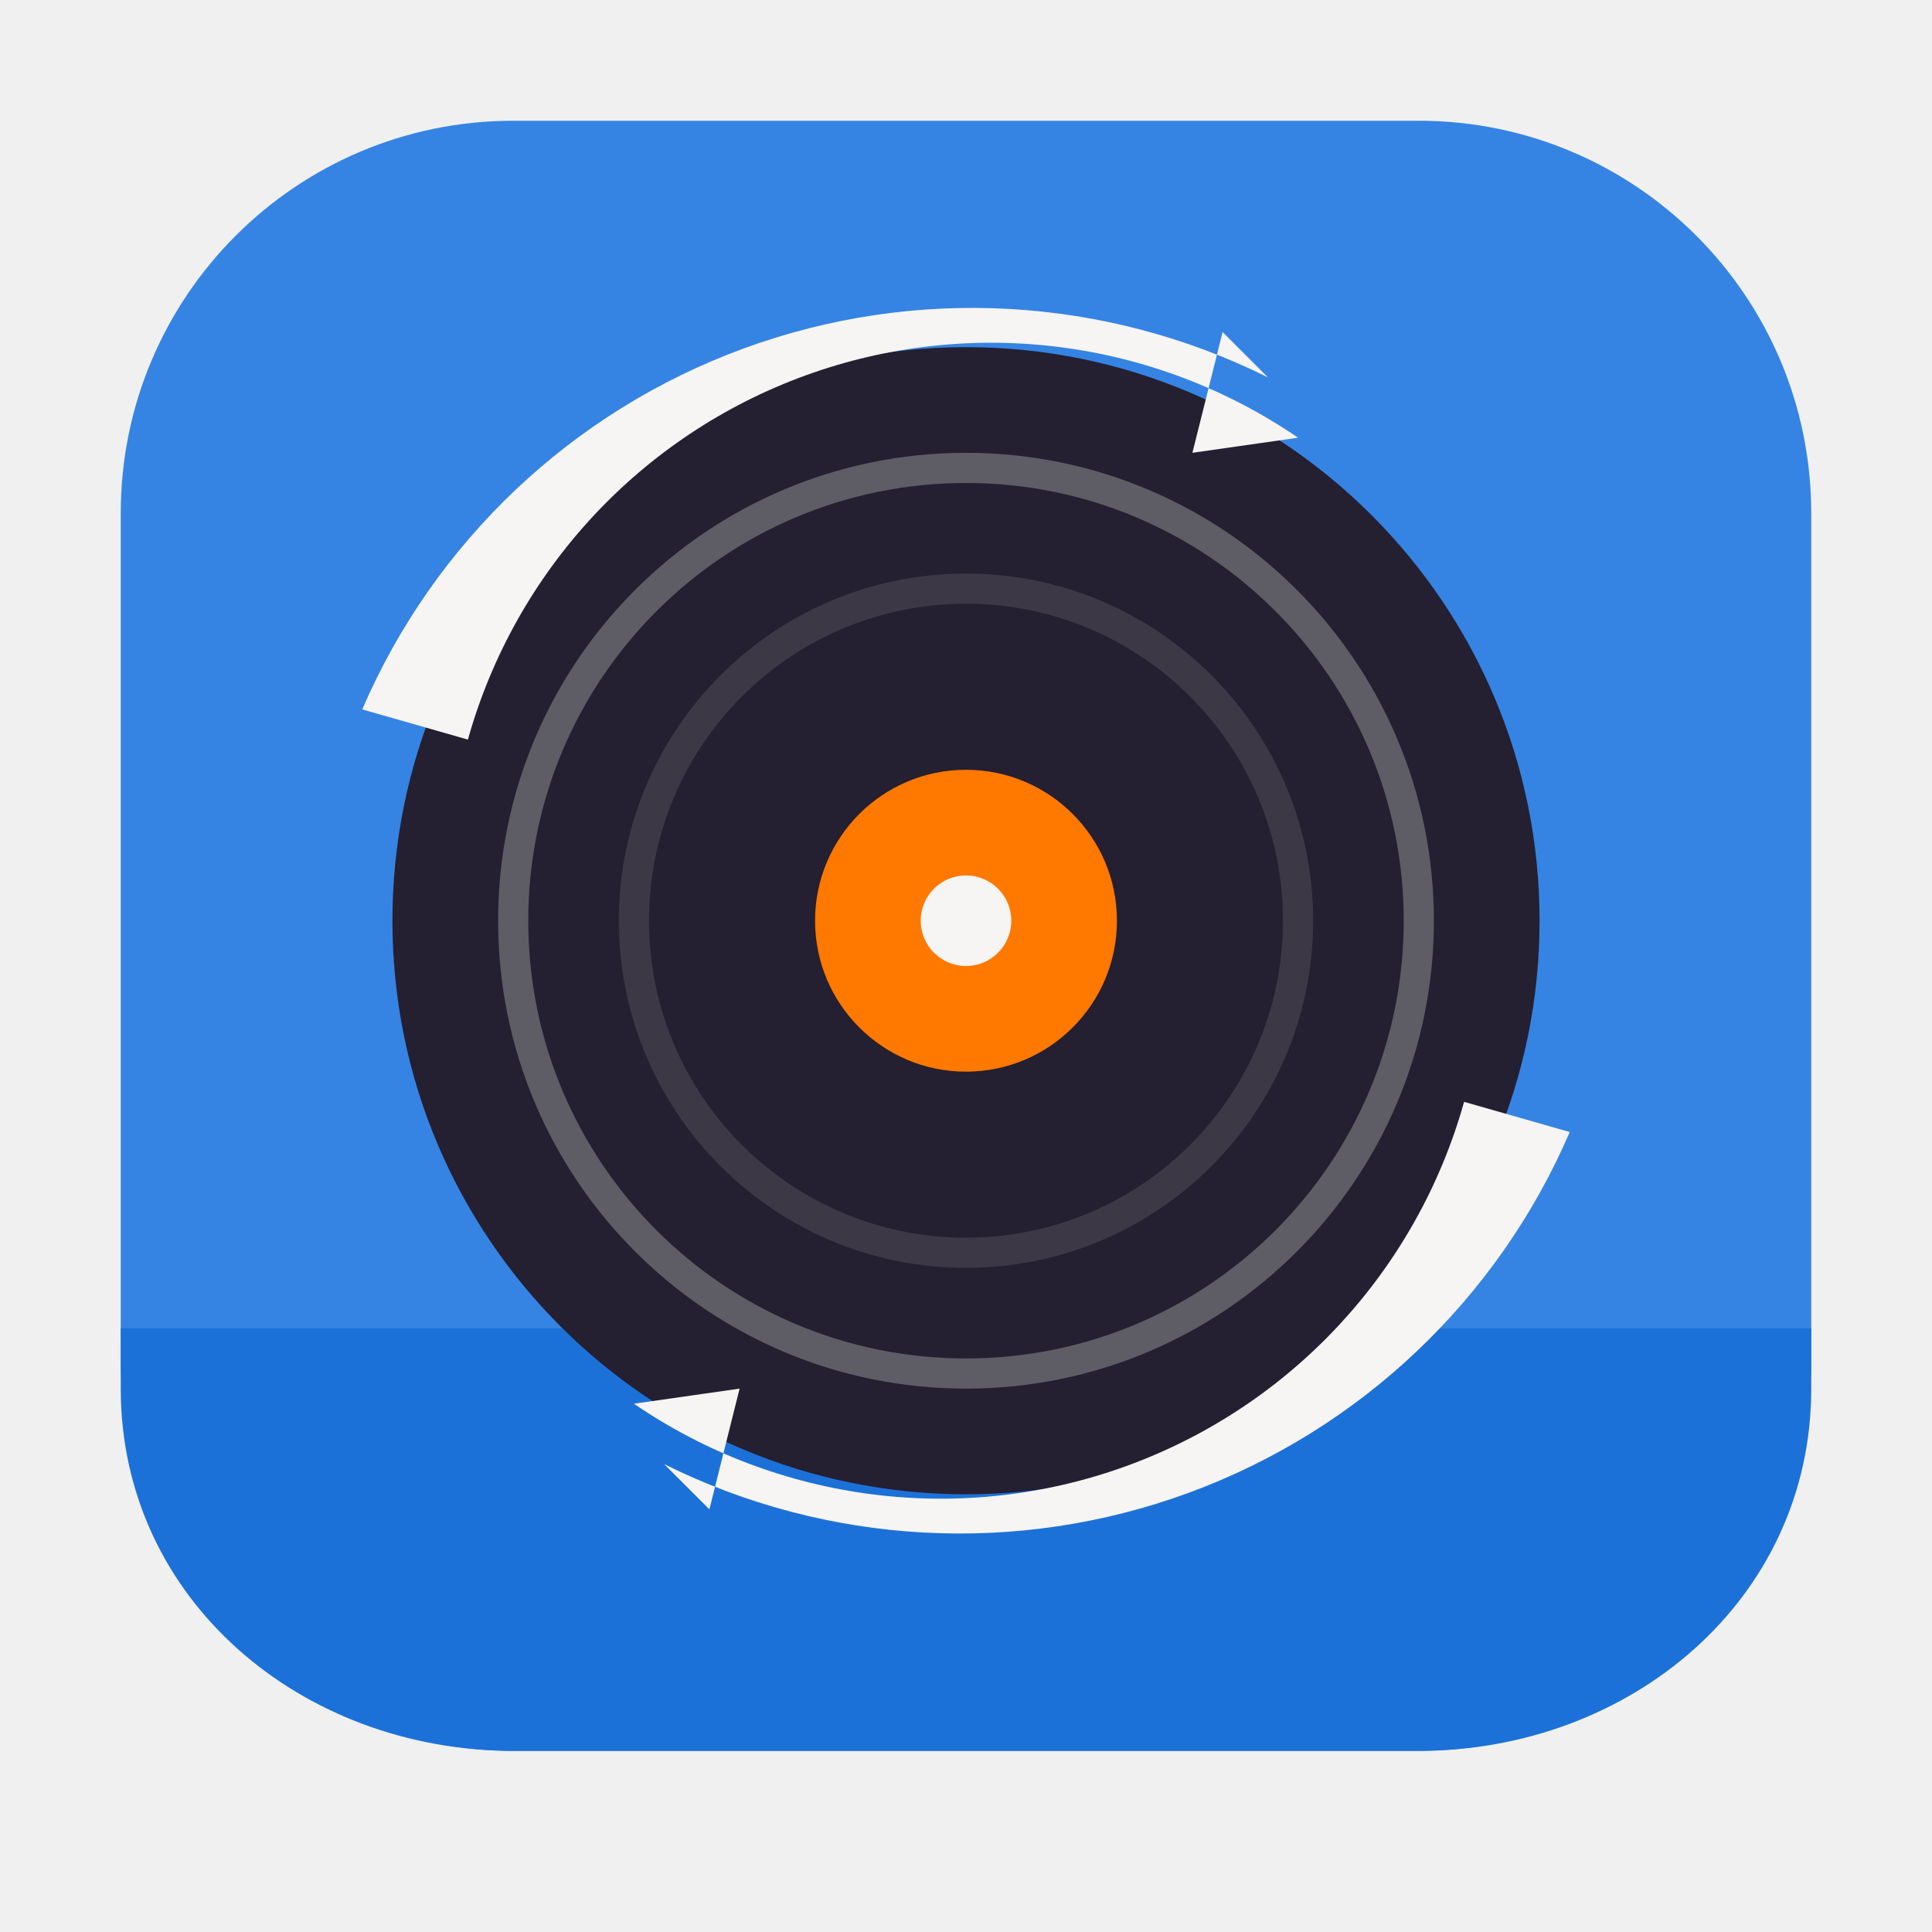
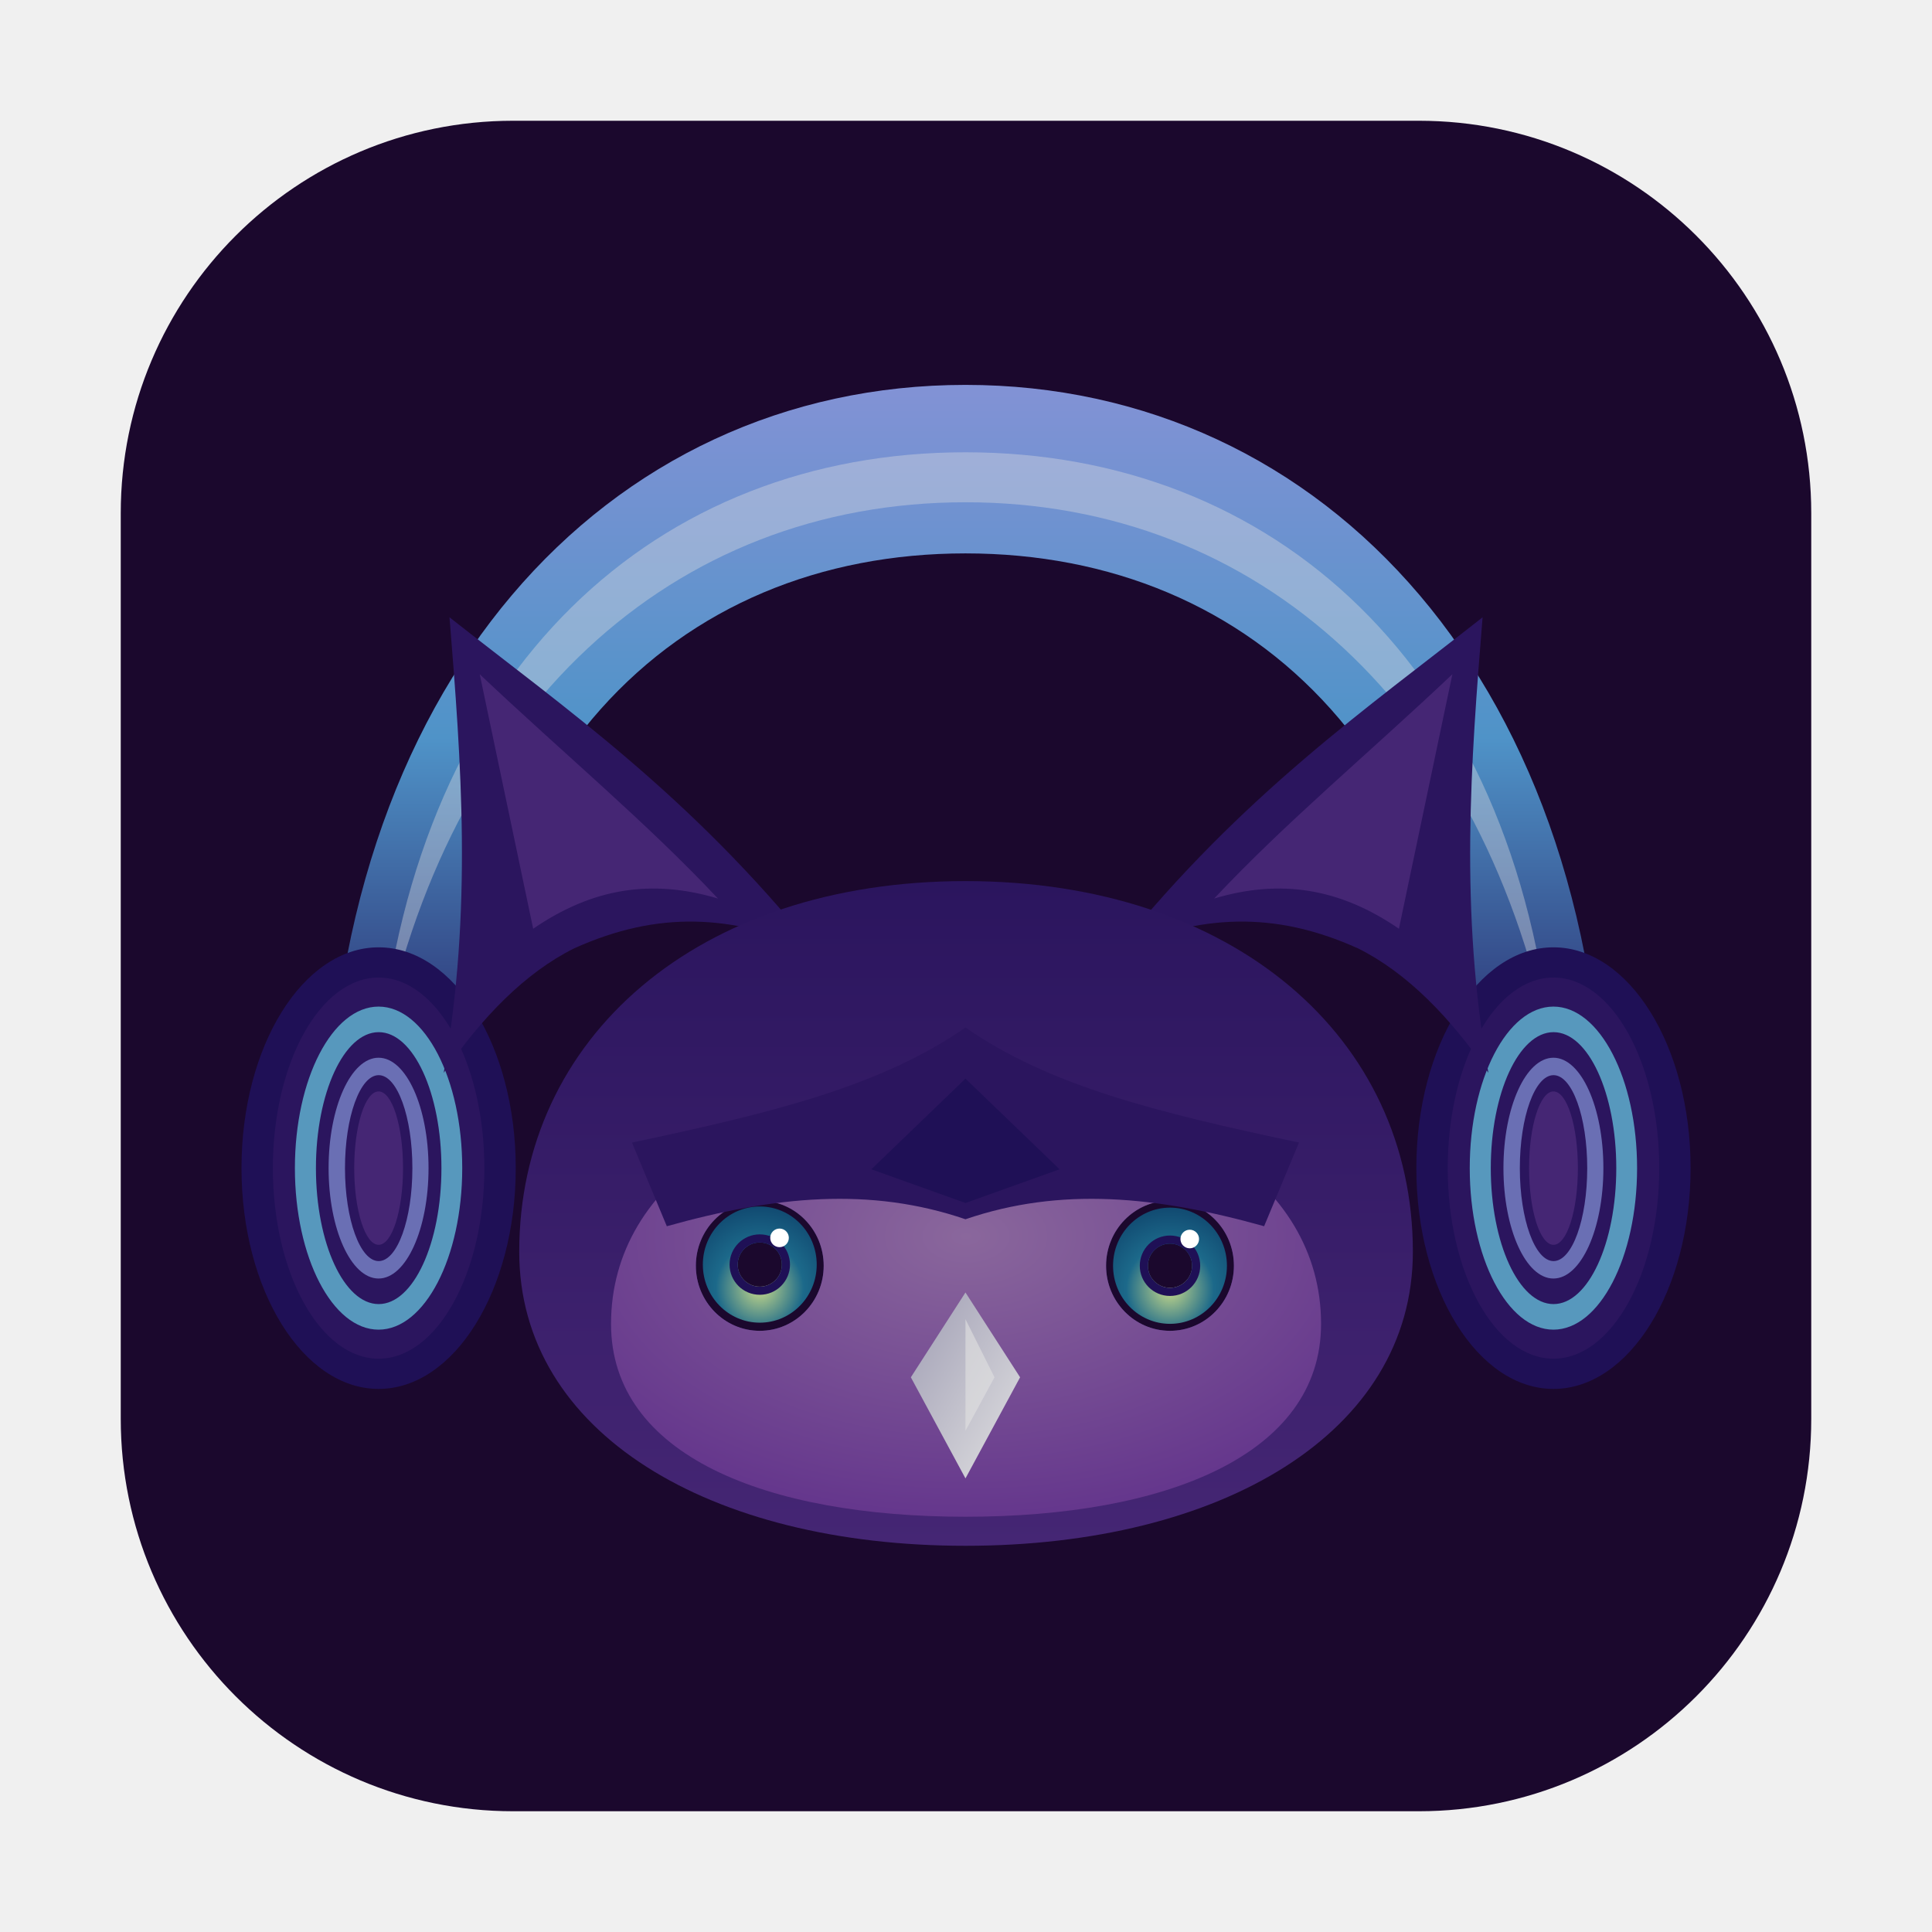
- <svg xmlns="http://www.w3.org/2000/svg" width="128" height="128" viewBox="0 0 128 128">
-   <rect x="8" y="8" width="112" height="108" rx="26" fill="#3584e4" />
-   <path d="M8 88h112v4c0 14-12 24-26 24H34C20 116 8 106 8 92z" fill="#1c71d8" />
-   <circle cx="64" cy="61" r="38" fill="#241f31" />
-   <circle cx="64" cy="61" r="30" fill="none" stroke="#5e5c64" stroke-width="2" />
-   <circle cx="64" cy="61" r="22" fill="none" stroke="#3d3846" stroke-width="2" />
-   <circle cx="64" cy="61" r="10" fill="#ff7800" />
-   <circle cx="64" cy="61" r="3" fill="#f6f5f4" />
-   <path d="M31 49a36 36 0 0 1 55-20l-7 1 2-8 3 3A44 44 0 0 0 24 47z" fill="#f6f5f4" />
-   <path d="M97 73a36 36 0 0 1-55 20l7-1-2 8-3-3a44 44 0 0 0 60-22z" fill="#f6f5f4" />
+ <svg xmlns="http://www.w3.org/2000/svg" viewBox="0 0 128 128" width="128" height="128">
+   <rect x="8" y="8" width="112" height="112" rx="26" fill="#1B082D" />
+   <g transform="translate(16 25.5) scale(0.07699)">
+     <defs>
+       <linearGradient id="g-band" x1="0" y1="1" x2="0" y2="0">
+         <stop offset="0" stop-color="#1F1056" />
+         <stop offset="0.55" stop-color="#4F93C8" />
+         <stop offset="1" stop-color="#8292D5" />
+       </linearGradient>
+       <linearGradient id="g-head" x1="0" y1="0" x2="0" y2="1">
+         <stop offset="0" stop-color="#2B155E" />
+         <stop offset="1" stop-color="#452674" />
+       </linearGradient>
+       <radialGradient id="g-face" cx="0.5" cy="0.35" r="0.75">
+         <stop offset="0" stop-color="#8A679C" />
+         <stop offset="1" stop-color="#5F2F8A" />
+       </radialGradient>
+       <radialGradient id="g-iris" cx="0.5" cy="0.7" r="0.7">
+         <stop offset="0" stop-color="#C7D98A" />
+         <stop offset="0.55" stop-color="#1C698A" />
+         <stop offset="1" stop-color="#114A71" />
+       </radialGradient>
+       <linearGradient id="g-metal" x1="0" y1="0" x2="1" y2="1">
+         <stop offset="0" stop-color="#A09EB4" />
+         <stop offset="1" stop-color="#E0E0E1" />
+       </linearGradient>
+     </defs>
+     <g id="band">
+       <path d="M 74 674 C 74 258 314 0 623 0 C 932 0 1173 258 1173 674              L 1065 674 C 1065 326 872 145 623 145 C 374 145 182 326 182 674 Z" fill="url(#g-band)" />
+       <path d="M 119 576 C 151 241 359 58 623 58 C 887 58 1096 241 1128 576              C 1071 278 875 101 623 101 C 371 101 176 278 119 576 Z" fill="#E0E0E1" opacity="0.38" />
+     </g>
+     <g id="cups">
+       <ellipse cx="118" cy="674" rx="118" ry="190" fill="#1F1056" />
+       <ellipse cx="1129" cy="674" rx="118" ry="190" fill="#1F1056" />
+       <ellipse cx="118" cy="674" rx="91" ry="164" fill="#2B155E" />
+       <ellipse cx="1129" cy="674" rx="91" ry="164" fill="#2B155E" />
+       <path fill="#5798BD" fill-rule="evenodd" d="M 118 535 A 72 139 0 1 1 117.9 535 Z M 118 557 A 54 117 0 1 0 118.1 557 Z" />
+       <path fill="#5798BD" fill-rule="evenodd" d="M 1129 535 A 72 139 0 1 1 1128.9 535 Z M 1129 557 A 54 117 0 1 0 1129.1 557 Z" />
+       <path fill="#8292D5" fill-rule="evenodd" opacity="0.72" d="M 118 579 A 43 95 0 1 1 117.9 579 Z M 118 594 A 29 80 0 1 0 118.1 594 Z" />
+       <path fill="#8292D5" fill-rule="evenodd" opacity="0.72" d="M 1129 579 A 43 95 0 1 1 1128.9 579 Z M 1129 594 A 29 80 0 1 0 1129.1 594 Z" />
+       <ellipse cx="118" cy="674" rx="21" ry="66" fill="#452674" />
+       <ellipse cx="1129" cy="674" rx="21" ry="66" fill="#452674" />
+     </g>
+     <g id="tufts">
+       <path d="M 179 200 C 278 278 385 352 493 486              C 422 456 359 452 286 485 C 244 506 207 544 174 592              C 199 452 189 324 179 200 Z" fill="#2B155E" />
+       <path d="M 1068 200 C 969 278 862 352 754 486              C 825 456 888 452 961 485 C 1003 506 1040 544 1073 592              C 1048 452 1058 324 1068 200 Z" fill="#2B155E" />
+       <path d="M 205 249 C 278 318 348 376 410 442 C 353 425 302 433 251 468 Z" fill="#452674" />
+       <path d="M 1042 249 C 969 318 899 376 837 442 C 894 425 945 433 996 468 Z" fill="#452674" />
+     </g>
+     <g id="head">
+       <path fill="url(#g-head)" fill-rule="evenodd" d="M 623 427 C 854 427 1008 562 1008 746              C 1008 902 843 999 623 999 C 403 999 239 902 239 746              C 239 562 392 427 623 427 Z              M 446 702 A 55 56 0 1 0 446 814 A 55 56 0 1 0 446 702 Z              M 799 702 A 55 56 0 1 0 799 814 A 55 56 0 1 0 799 702 Z" />
+     </g>
+     <g id="face">
+       <path fill="url(#g-face)" fill-rule="evenodd" d="M 623 603 C 799 603 929 684 929 808              C 929 921 795 974 623 974 C 451 974 318 921 318 808              C 318 684 447 603 623 603 Z              M 446 702 A 55 56 0 1 0 446 814 A 55 56 0 1 0 446 702 Z              M 799 702 A 55 56 0 1 0 799 814 A 55 56 0 1 0 799 702 Z" />
+     </g>
+     <g id="brow">
+       <path d="M 623 553 C 695 603 787 626 910 652              L 880 724 C 787 698 705 690 623 718              C 541 690 459 698 366 724 L 336 652              C 459 626 551 603 623 553 Z" fill="#2B155E" />
+       <path d="M 623 597 L 704 675 L 623 704 L 542 675 Z" fill="#1F1056" />
+     </g>
+     <g id="eyes">
+       <path fill="url(#g-iris)" fill-rule="evenodd" d="M 446 707 A 49 50 0 1 0 446 807 A 49 50 0 1 0 446 707 Z              M 446 738 A 19 19 0 1 1 446 776 A 19 19 0 1 1 446 738 Z" />
+       <path fill="url(#g-iris)" fill-rule="evenodd" d="M 799 708 A 49 50 0 1 0 799 808 A 49 50 0 1 0 799 708 Z              M 799 739 A 19 19 0 1 1 799 777 A 19 19 0 1 1 799 739 Z" />
+       <path fill="#1F1056" fill-rule="evenodd" d="M 446 731 A 26 26 0 1 0 446 783 A 26 26 0 1 0 446 731 Z              M 446 738 A 19 19 0 1 1 446 776 A 19 19 0 1 1 446 738 Z" />
+       <path fill="#1F1056" fill-rule="evenodd" d="M 799 732 A 26 26 0 1 0 799 784 A 26 26 0 1 0 799 732 Z              M 799 739 A 19 19 0 1 1 799 777 A 19 19 0 1 1 799 739 Z" />
+       <circle cx="463" cy="734" r="8" fill="#FFFFFF" />
+       <circle cx="816" cy="735" r="8" fill="#FFFFFF" />
+     </g>
+     <g id="beak">
+       <path d="M 623 781 L 670 854 L 623 941 L 576 854 Z" fill="url(#g-metal)" />
+       <path d="M 623 804 L 648 854 L 623 900 Z" fill="#E0E0E1" opacity="0.62" />
+     </g>
+   </g>
</svg>
